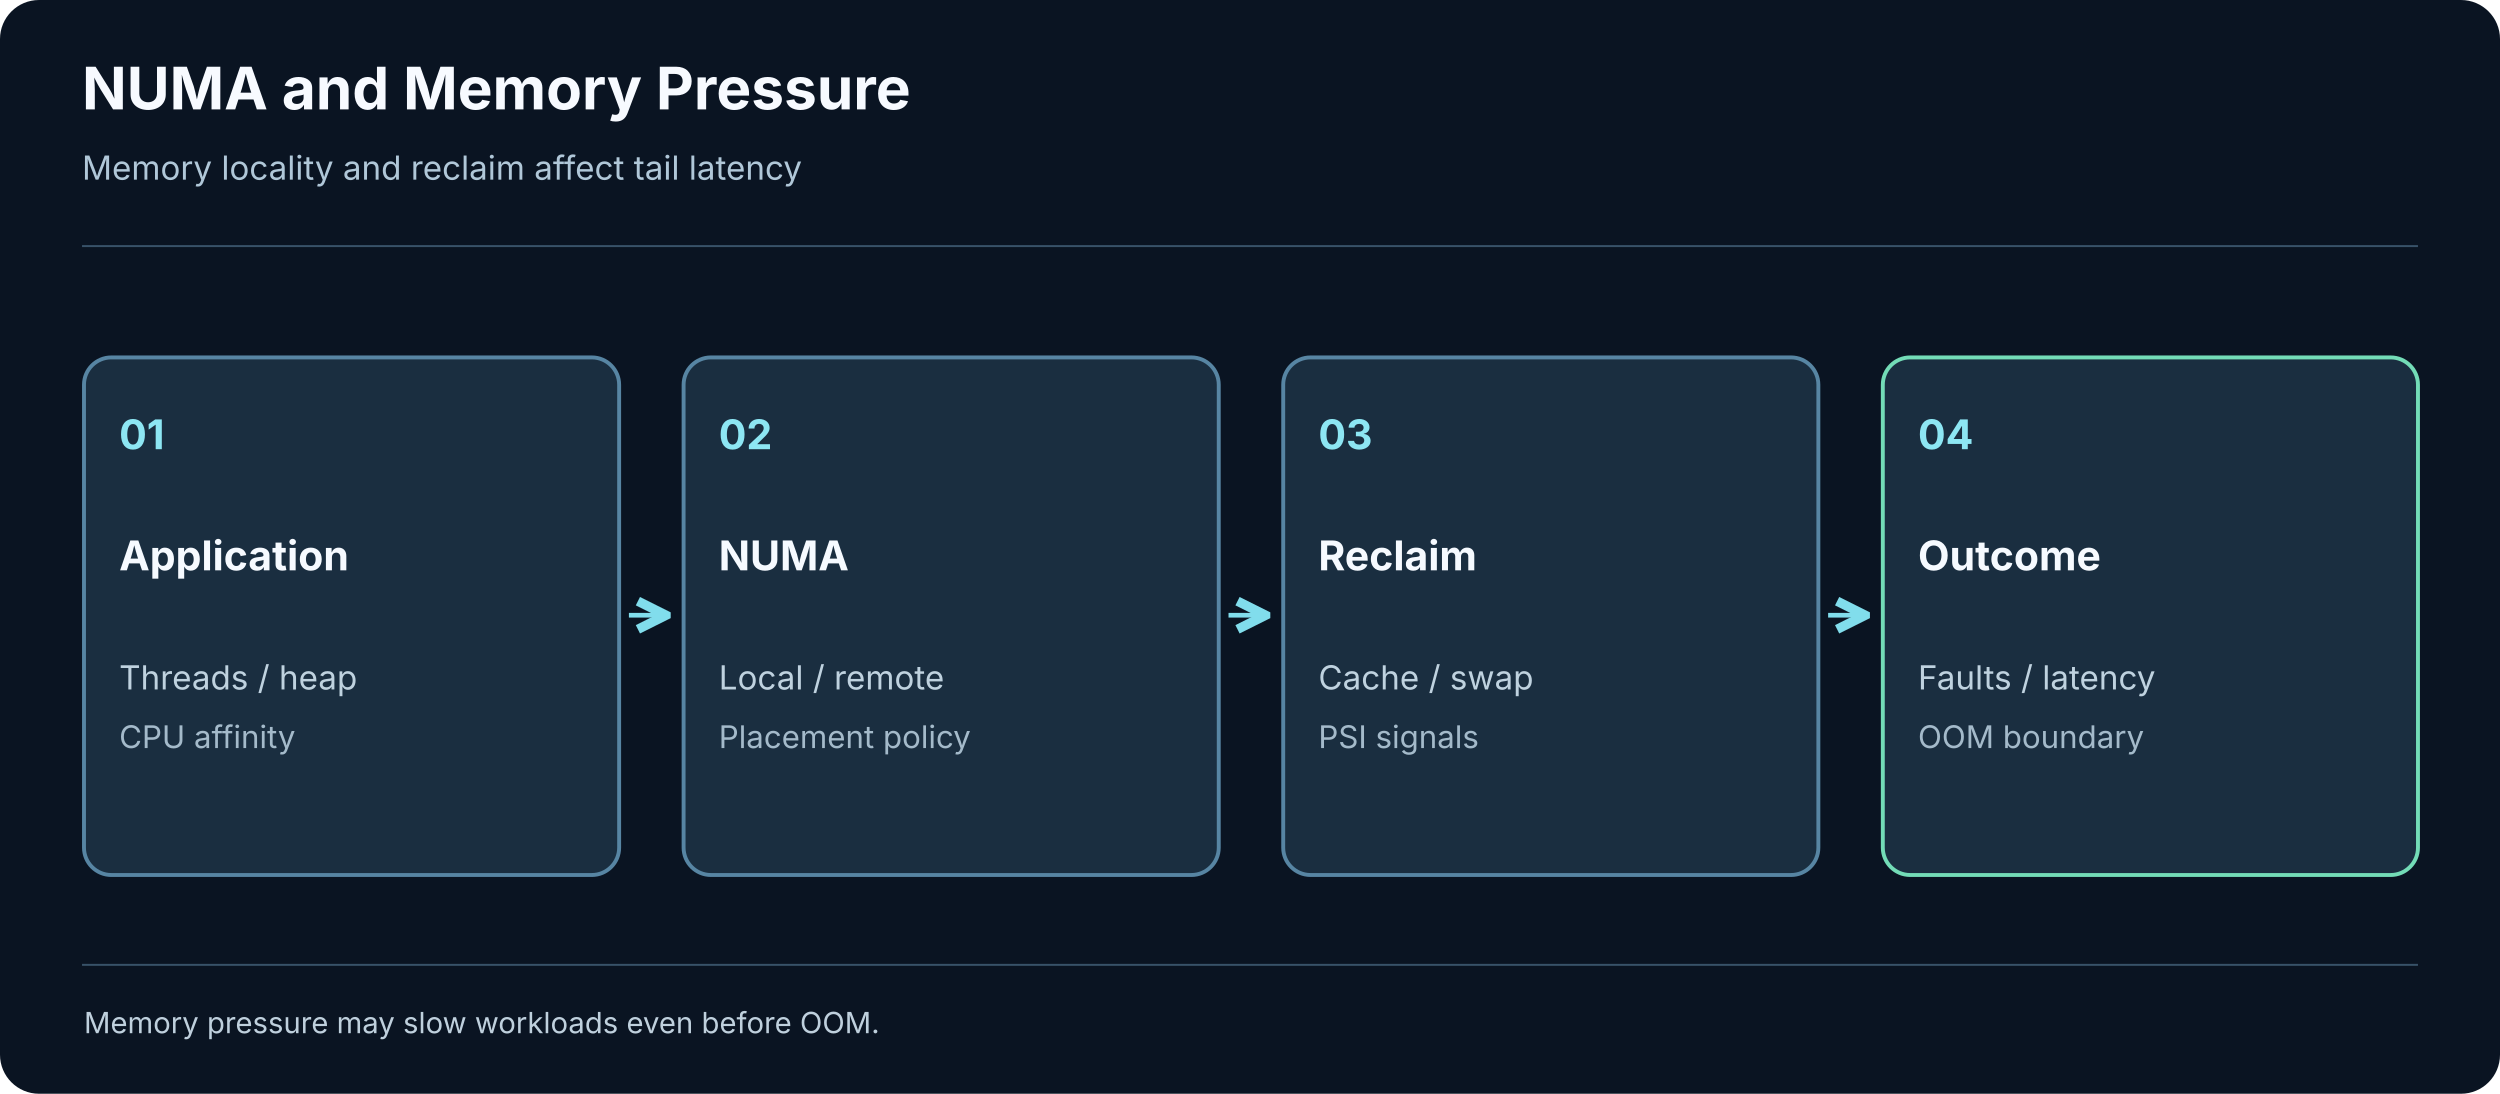
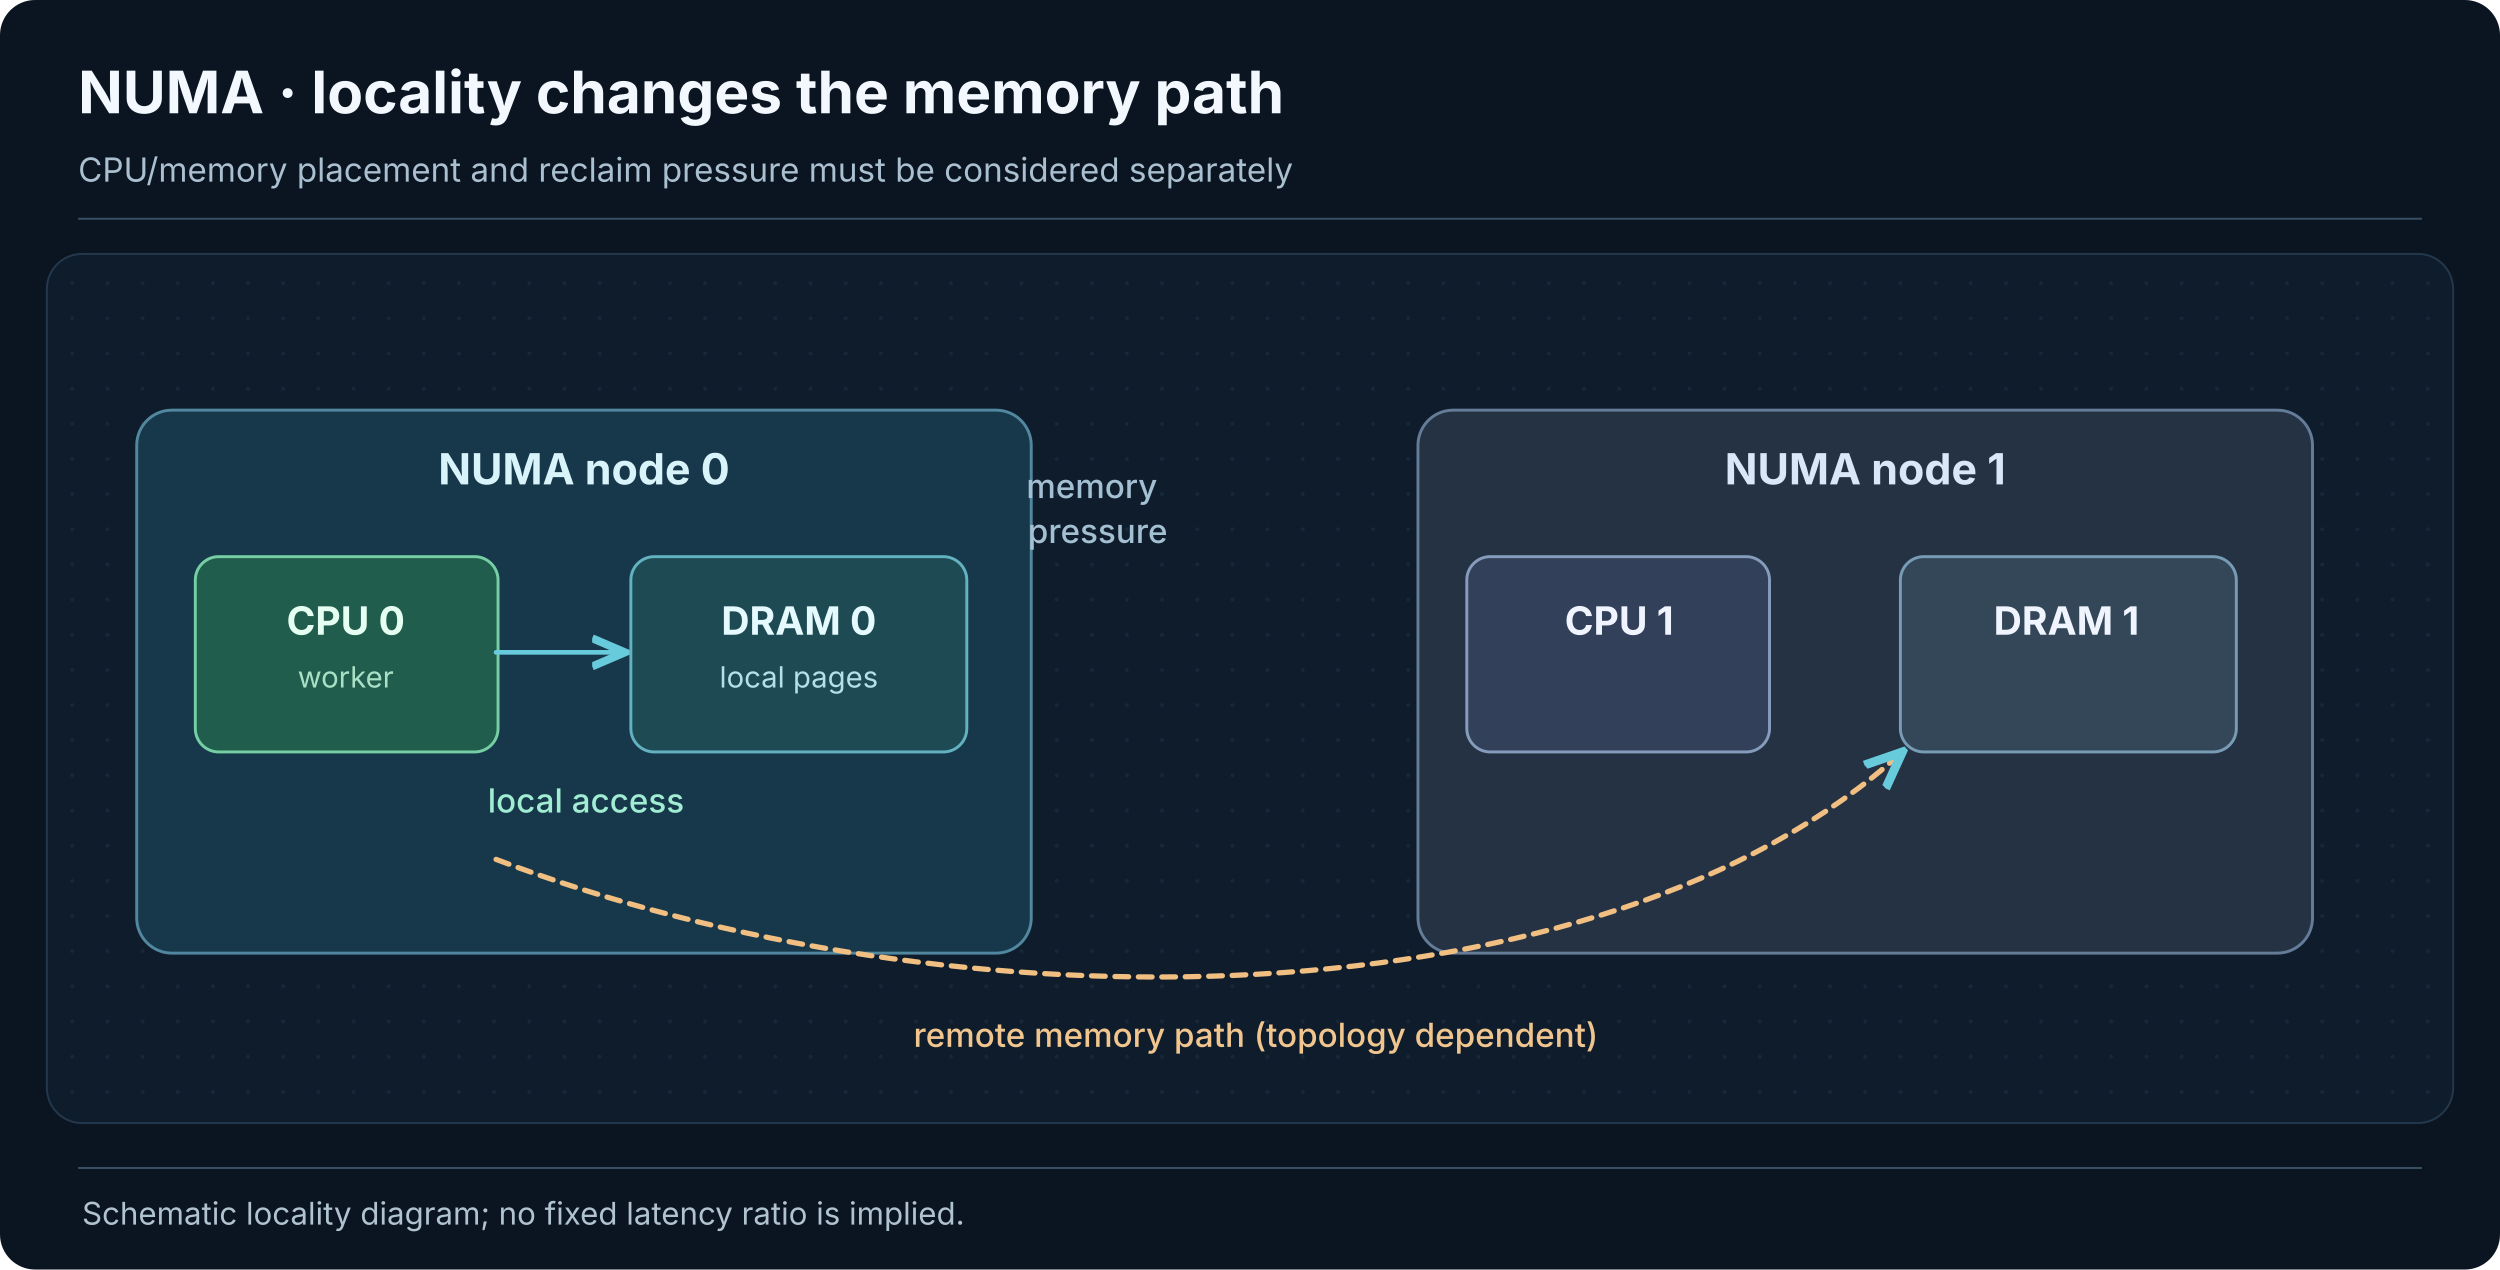
- <svg xmlns="http://www.w3.org/2000/svg" viewBox="0 0 1280 560" role="img" aria-label="NUMA and Memory Pressure">
-   <rect width="1280" height="560" rx="20" fill="#0a1422" />
+ <svg xmlns="http://www.w3.org/2000/svg" viewBox="0 0 1280 650" role="img" aria-labelledby="s-title s-desc">
  <defs>
-     <marker id="a" markerWidth="8" markerHeight="8" refX="7" refY="4" orient="auto">
-       <path d="M1 1L7 4L1 7" stroke="#81ddec" stroke-width="2" fill="none" />
+     <marker id="arrow" markerWidth="8" markerHeight="8" refX="7" refY="4" orient="auto">
+       <path d="M0 1L7 4L0 7" fill="none" stroke="#67cbdc" stroke-width="1.7" />
    </marker>
+     <pattern id="dots" width="18" height="18" patternUnits="userSpaceOnUse">
+       <circle cx="1" cy="1" r="1" fill="#294353" />
+     </pattern>
  </defs>
-   <text x="42" y="56" font-family="Inter,Arial,sans-serif" font-size="30" fill="#f7faff" font-weight="700">NUMA and Memory Pressure</text>
-   <text x="42" y="92" font-family="Inter,Arial,sans-serif" font-size="17" fill="#b0c7d8">Memory locality and reclaim affect tail latency</text>
-   <path d="M42 126H1238" stroke="#385269" />
-   <rect x="43" y="183" width="274" height="265" rx="14" fill="#1a2e40" stroke="#5785a3" stroke-width="2" />
-   <text x="61" y="230" font-family="Inter,Arial,sans-serif" font-size="21" fill="#8de6f3" font-weight="700">01</text>
-   <text x="61" y="292" font-family="Inter,Arial,sans-serif" font-size="21" fill="#f6faff" font-weight="650">Application</text>
-   <text x="61" y="353" font-family="Inter,Arial,sans-serif" font-size="17" fill="#bfd2df">Threads / heap</text>
-   <text x="61" y="383" font-family="Inter,Arial,sans-serif" font-size="16" fill="#a4baca">CPU affinity</text>
-   <path d="M322 315H341" stroke="#81ddec" stroke-width="2.4" marker-end="url(#a)" />
-   <rect x="350" y="183" width="274" height="265" rx="14" fill="#1a2e40" stroke="#5785a3" stroke-width="2" />
-   <text x="368" y="230" font-family="Inter,Arial,sans-serif" font-size="21" fill="#8de6f3" font-weight="700">02</text>
-   <text x="368" y="292" font-family="Inter,Arial,sans-serif" font-size="21" fill="#f6faff" font-weight="650">NUMA</text>
-   <text x="368" y="353" font-family="Inter,Arial,sans-serif" font-size="17" fill="#bfd2df">Local / remote</text>
-   <text x="368" y="383" font-family="Inter,Arial,sans-serif" font-size="16" fill="#a4baca">Placement policy</text>
-   <path d="M629 315H648" stroke="#81ddec" stroke-width="2.4" marker-end="url(#a)" />
-   <rect x="657" y="183" width="274" height="265" rx="14" fill="#1a2e40" stroke="#5785a3" stroke-width="2" />
-   <text x="675" y="230" font-family="Inter,Arial,sans-serif" font-size="21" fill="#8de6f3" font-weight="700">03</text>
-   <text x="675" y="292" font-family="Inter,Arial,sans-serif" font-size="21" fill="#f6faff" font-weight="650">Reclaim</text>
-   <text x="675" y="353" font-family="Inter,Arial,sans-serif" font-size="17" fill="#bfd2df">Cache / swap</text>
-   <text x="675" y="383" font-family="Inter,Arial,sans-serif" font-size="16" fill="#a4baca">PSI signals</text>
-   <path d="M936 315H955" stroke="#81ddec" stroke-width="2.4" marker-end="url(#a)" />
-   <rect x="964" y="183" width="274" height="265" rx="14" fill="#1a2e40" stroke="#73dcb7" stroke-width="2" />
-   <text x="982" y="230" font-family="Inter,Arial,sans-serif" font-size="21" fill="#8de6f3" font-weight="700">04</text>
-   <text x="982" y="292" font-family="Inter,Arial,sans-serif" font-size="21" fill="#f6faff" font-weight="650">Outcome</text>
-   <text x="982" y="353" font-family="Inter,Arial,sans-serif" font-size="17" fill="#bfd2df">Faults / latency</text>
-   <text x="982" y="383" font-family="Inter,Arial,sans-serif" font-size="16" fill="#a4baca">OOM boundary</text>
-   <path d="M42 494H1238" stroke="#385269" />
-   <text x="43" y="529" font-family="Inter,Arial,sans-serif" font-size="15" fill="#bfd0dd">Memory pressure may slow workloads even before OOM.</text>
+   <rect width="1280" height="650" fill="#0b1421" rx="18" />
+   <rect x="24" y="130" width="1232" height="445" rx="18" fill="#0e1c2b" stroke="#23384c" />
+   <rect x="24" y="130" width="1232" height="445" rx="18" fill="url(#dots)" opacity=".32" />
+   <text x="40" y="58" text-anchor="start" font-family="Inter,'Noto Sans KR',Arial,sans-serif" font-size="30" font-weight="700" fill="#f2f8fe">NUMA · locality changes the memory path</text>
+   <text x="40" y="93" text-anchor="start" font-family="Inter,'Noto Sans KR',Arial,sans-serif" font-size="17" font-weight="400" fill="#aac0d0">CPU/memory placement and reclaim pressure must be considered separately</text>
+   <path d="M40 112 L1240 112" stroke="#395063" stroke-width="1" fill="none" />
+   <rect x="70" y="210" width="458" height="278" rx="18" fill="#17384a" stroke="#5287a0" stroke-width="1.5" />
+   <text x="299" y="248" text-anchor="middle" font-family="Inter,'Noto Sans KR',Arial,sans-serif" font-size="22" font-weight="650" fill="#d9f3fa">NUMA node 0</text>
+   <rect x="100" y="285" width="155" height="100" rx="12" fill="#215d4c" stroke="#76cfa4" stroke-width="1.5" />
+   <text x="177" y="325" text-anchor="middle" font-family="Inter,'Noto Sans KR',Arial,sans-serif" font-size="20" font-weight="650" fill="#e5fff2">CPU 0</text>
+   <text x="177" y="352" text-anchor="middle" font-family="Inter,'Noto Sans KR',Arial,sans-serif" font-size="15" font-weight="400" fill="#a9e0c6">worker</text>
+   <rect x="323" y="285" width="172" height="100" rx="12" fill="#1e4b53" stroke="#63b2c2" stroke-width="1.5" />
+   <text x="409" y="325" text-anchor="middle" font-family="Inter,'Noto Sans KR',Arial,sans-serif" font-size="20" font-weight="650" fill="#e5faff">DRAM 0</text>
+   <text x="409" y="352" text-anchor="middle" font-family="Inter,'Noto Sans KR',Arial,sans-serif" font-size="15" font-weight="400" fill="#b5dfe9">local pages</text>
+   <path d="M254 334 L320 334" stroke="#67cbdc" stroke-width="2.4" fill="none" stroke-linecap="round" stroke-linejoin="round" marker-end="url(#arrow)" />
+   <text x="300" y="416" text-anchor="middle" font-family="Inter,'Noto Sans KR',Arial,sans-serif" font-size="17" font-weight="500" fill="#a1edd3">local access</text>
+   <rect x="726" y="210" width="458" height="278" rx="18" fill="#243243" stroke="#647c97" stroke-width="1.5" />
+   <text x="955" y="248" text-anchor="middle" font-family="Inter,'Noto Sans KR',Arial,sans-serif" font-size="22" font-weight="650" fill="#d9e7f7">NUMA node 1</text>
+   <rect x="751" y="285" width="155" height="100" rx="12" fill="#33405a" stroke="#859cbd" stroke-width="1.5" />
+   <text x="829" y="325" text-anchor="middle" font-family="Inter,'Noto Sans KR',Arial,sans-serif" font-size="20" font-weight="650" fill="#eff4ff">CPU 1</text>
+   <rect x="973" y="285" width="172" height="100" rx="12" fill="#334759" stroke="#789cb6" stroke-width="1.5" />
+   <text x="1058" y="325" text-anchor="middle" font-family="Inter,'Noto Sans KR',Arial,sans-serif" font-size="20" font-weight="650" fill="#eff4ff">DRAM 1</text>
+   <path d="M254 440C490 530 820 525 974 385" stroke="#f1bf82" stroke-width="2.7" fill="none" stroke-linecap="round" stroke-linejoin="round" stroke-dasharray="7 5" marker-end="url(#arrow)" />
+   <text x="643" y="536" text-anchor="middle" font-family="Inter,'Noto Sans KR',Arial,sans-serif" font-size="17" font-weight="550" fill="#f1c58e">remote memory path (topology dependent)</text>
+   <text x="559" y="255" text-anchor="middle" font-family="Inter,'Noto Sans KR',Arial,sans-serif" font-size="17" font-weight="500" fill="#a3bfd2">memory</text>
+   <text x="562" y="278" text-anchor="middle" font-family="Inter,'Noto Sans KR',Arial,sans-serif" font-size="17" font-weight="500" fill="#a3bfd2">pressure</text>
+   <path d="M40 598 L1240 598" stroke="#395063" stroke-width="1" fill="none" />
+   <text x="42" y="627" text-anchor="start" font-family="Inter,'Noto Sans KR',Arial,sans-serif" font-size="16" font-weight="400" fill="#b0c3cf">Schematic locality diagram; no fixed latency ratio is implied.</text>
</svg>
